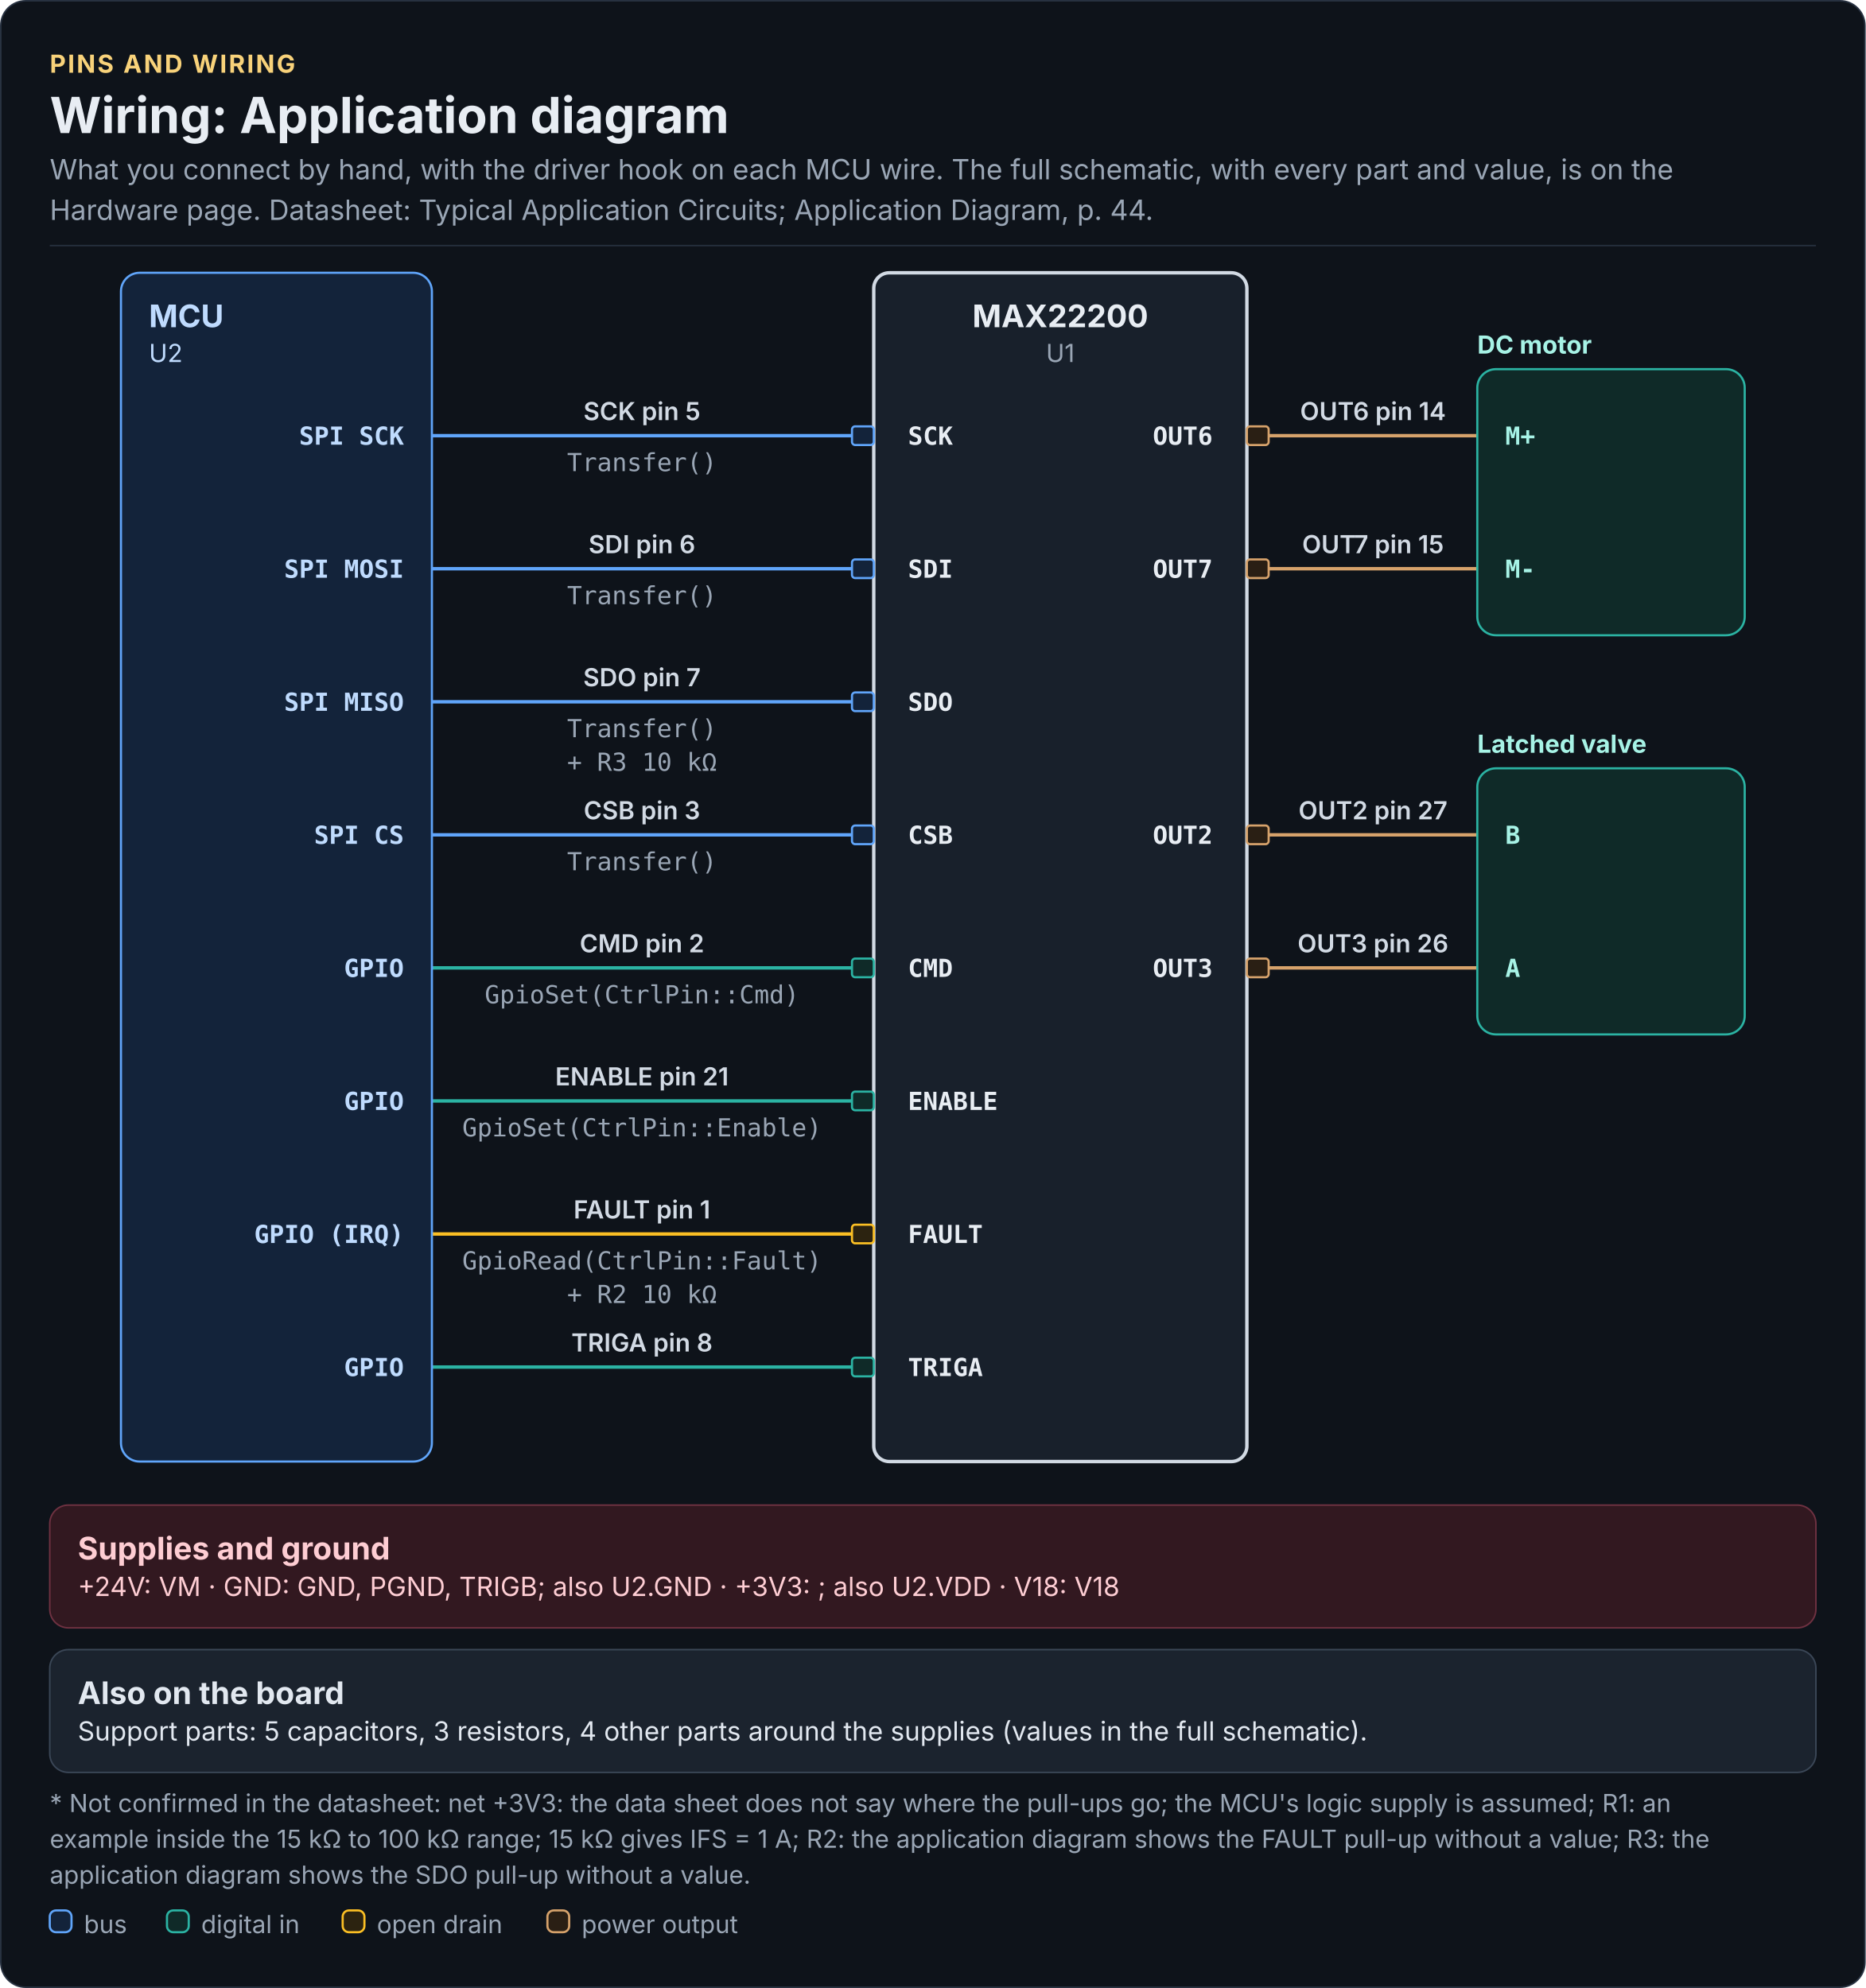
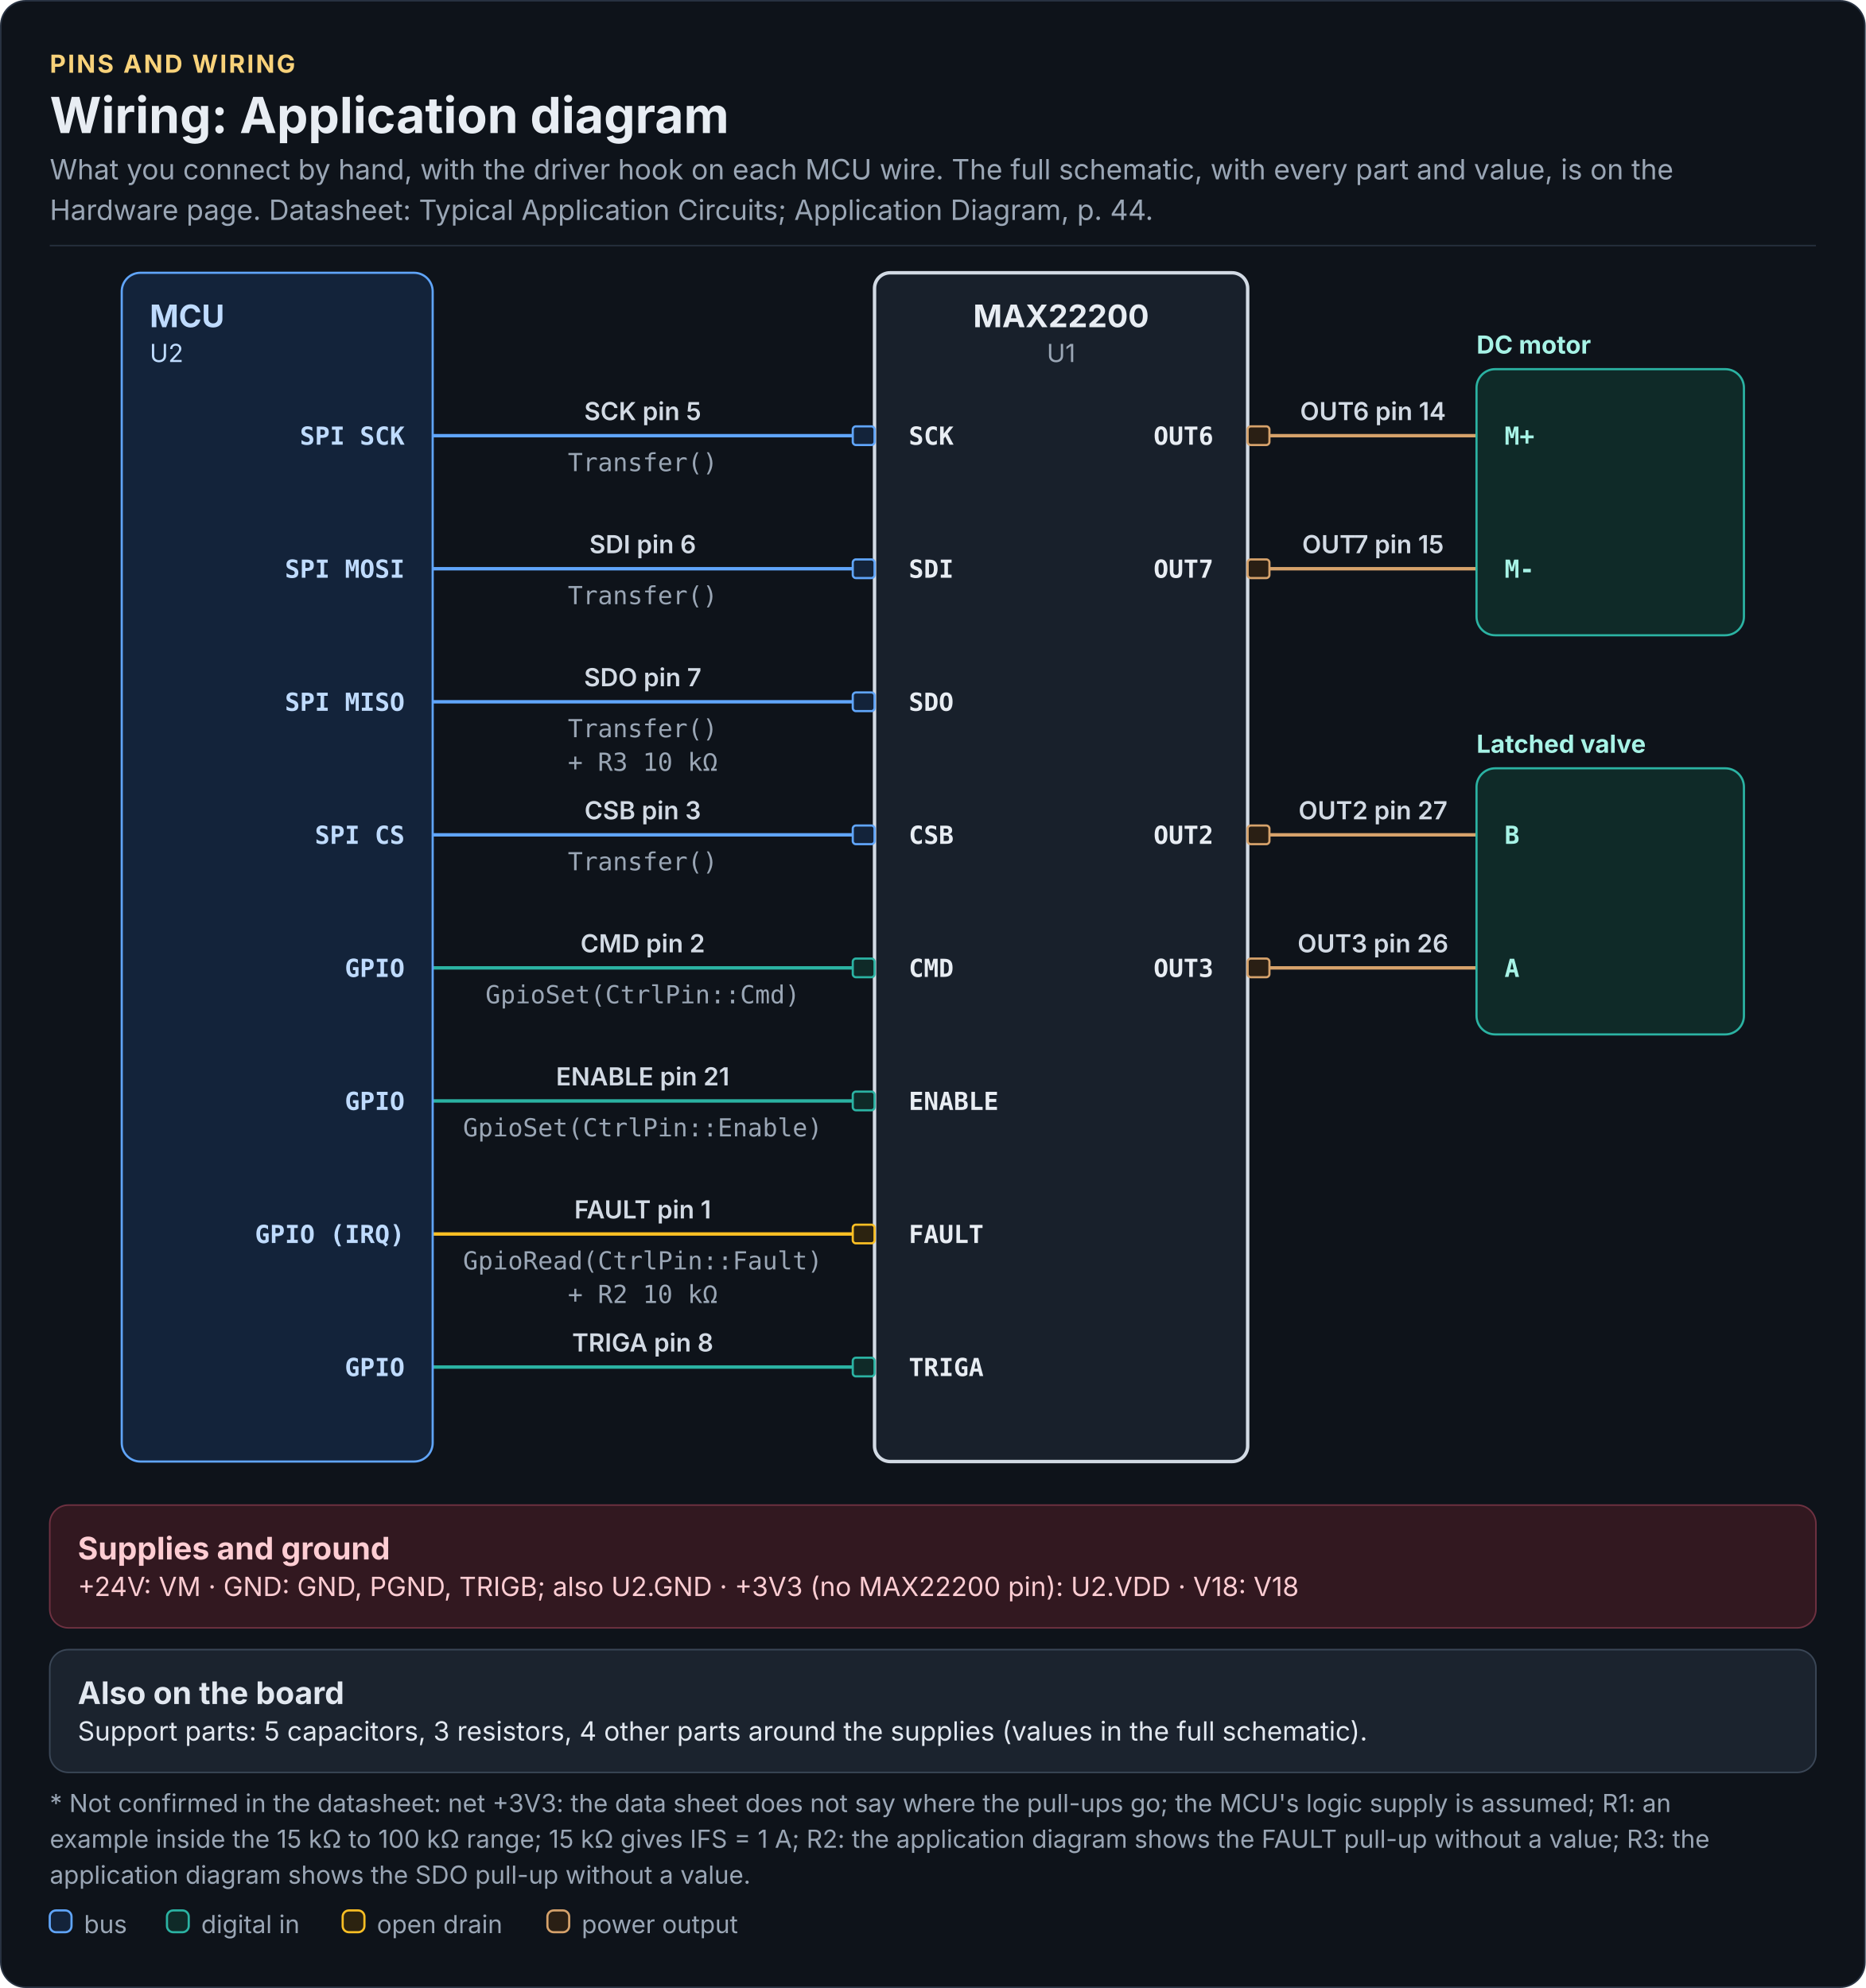
<svg xmlns="http://www.w3.org/2000/svg" width="1200" height="1279" viewBox="0 0 1200 1279" role="img" aria-labelledby="chip-wiring-typical-title chip-wiring-typical-desc" font-family="Inter, 'Segoe UI', Roboto, 'Helvetica Neue', Arial, sans-serif">
  <rect x="0.5" y="0.5" width="1199" height="1278" rx="16" fill="#0E131A" stroke="#283241" />
  <text x="32" y="46.8" font-size="16" font-weight="700" letter-spacing="1.2" fill="#F8D27A">PINS AND WIRING</text>
  <text x="32" y="85.6" font-size="32" font-weight="700" fill="#E8EDF3">Wiring: Application diagram</text>
  <text x="32" y="115.4" font-size="18" fill="#9AA6B5">What you connect by hand, with the driver hook on each MCU wire. The full schematic, with every part and value, is on the</text>
  <text x="32" y="141.5" font-size="18" fill="#9AA6B5">Hardware page. Datasheet: Typical Application Circuits; Application Diagram, p. 44.</text>
  <rect x="32" y="157.5" width="1136" height="1" fill="#252F3C" />
-   <path d="M277.8 280.3 L548 280.3" fill="none" stroke="#60A5FA" stroke-width="2.2" />
-   <path d="M277.8 365.9 L548 365.9" fill="none" stroke="#60A5FA" stroke-width="2.2" />
-   <path d="M277.8 451.5 L548 451.5" fill="none" stroke="#60A5FA" stroke-width="2.2" />
-   <path d="M277.8 537.1 L548 537.1" fill="none" stroke="#60A5FA" stroke-width="2.2" />
-   <path d="M277.8 622.7 L548 622.7" fill="none" stroke="#2BB3A3" stroke-width="2.2" />
-   <path d="M277.8 708.3 L548 708.3" fill="none" stroke="#2BB3A3" stroke-width="2.2" />
-   <path d="M277.8 793.9 L548 793.9" fill="none" stroke="#FBBF24" stroke-width="2.2" />
-   <path d="M277.8 879.5 L548 879.5" fill="none" stroke="#2BB3A3" stroke-width="2.2" />
-   <path d="M816 280.3 L950.2 280.3" fill="none" stroke="#D6A26B" stroke-width="2.2" />
-   <path d="M816 365.9 L950.2 365.9" fill="none" stroke="#D6A26B" stroke-width="2.2" />
-   <path d="M816 537.1 L950.2 537.1" fill="none" stroke="#D6A26B" stroke-width="2.2" />
-   <path d="M816 622.7 L950.2 622.7" fill="none" stroke="#D6A26B" stroke-width="2.2" />
-   <rect x="562" y="175.5" width="240" height="764.8" rx="10" fill="#18202B" stroke="#D2DAE4" stroke-width="2.2" />
-   <rect x="77.8" y="175.5" width="200" height="764.8" rx="12" fill="#13233A" stroke="#60A5FA" stroke-width="1.4" />
-   <rect x="950.2" y="237.5" width="172" height="171.2" rx="12" fill="#0F2A28" stroke="#2BB3A3" stroke-width="1.4" />
-   <rect x="950.2" y="494.3" width="172" height="171.2" rx="12" fill="#0F2A28" stroke="#2BB3A3" stroke-width="1.4" />
+   <path d="M278.3 280.3 L548.5 280.3" fill="none" stroke="#60A5FA" stroke-width="2.2" />
+   <path d="M278.3 365.9 L548.5 365.9" fill="none" stroke="#60A5FA" stroke-width="2.2" />
+   <path d="M278.3 451.5 L548.5 451.5" fill="none" stroke="#60A5FA" stroke-width="2.2" />
+   <path d="M278.3 537.1 L548.5 537.1" fill="none" stroke="#60A5FA" stroke-width="2.2" />
+   <path d="M278.3 622.7 L548.5 622.7" fill="none" stroke="#2BB3A3" stroke-width="2.2" />
+   <path d="M278.3 708.3 L548.5 708.3" fill="none" stroke="#2BB3A3" stroke-width="2.2" />
+   <path d="M278.3 793.9 L548.5 793.9" fill="none" stroke="#FBBF24" stroke-width="2.2" />
+   <path d="M278.3 879.5 L548.5 879.5" fill="none" stroke="#2BB3A3" stroke-width="2.2" />
+   <path d="M816.5 280.3 L949.7 280.3" fill="none" stroke="#D6A26B" stroke-width="2.2" />
+   <path d="M816.5 365.9 L949.7 365.9" fill="none" stroke="#D6A26B" stroke-width="2.2" />
+   <path d="M816.5 537.1 L949.7 537.1" fill="none" stroke="#D6A26B" stroke-width="2.2" />
+   <path d="M816.5 622.7 L949.7 622.7" fill="none" stroke="#D6A26B" stroke-width="2.2" />
+   <rect x="562.5" y="175.5" width="240" height="764.8" rx="10" fill="#18202B" stroke="#D2DAE4" stroke-width="2.2" />
+   <rect x="78.3" y="175.5" width="200" height="764.8" rx="12" fill="#13233A" stroke="#60A5FA" stroke-width="1.4" />
+   <rect x="949.7" y="237.5" width="172" height="171.2" rx="12" fill="#0F2A28" stroke="#2BB3A3" stroke-width="1.4" />
+   <rect x="949.7" y="494.3" width="172" height="171.2" rx="12" fill="#0F2A28" stroke="#2BB3A3" stroke-width="1.4" />
  <rect x="32" y="968.3" width="1136" height="79" rx="12" fill="#321820" stroke="#6E3141" stroke-width="1" />
  <rect x="32" y="1061.3" width="1136" height="79" rx="12" fill="#1B232E" stroke="#3A4656" stroke-width="1" />
-   <text x="682" y="210.5" font-size="20" font-weight="700" text-anchor="middle" fill="#E8EDF3">MAX22200</text>
-   <text x="682" y="232.9" font-size="16" text-anchor="middle" fill="#9AA6B5">U1</text>
-   <text x="95.8" y="210.5" font-size="20" font-weight="700" fill="#BFDBFE">MCU</text>
-   <text x="95.8" y="232.9" font-size="16" fill="#BFDBFE">U2</text>
-   <text x="259.8" y="286.1" font-size="16" font-weight="600" font-family="'JetBrains Mono', 'SFMono-Regular', Menlo, Consolas, monospace" text-anchor="end" fill="#BFDBFE">SPI SCK</text>
-   <text x="584" y="286.1" font-size="16" font-weight="700" font-family="'JetBrains Mono', 'SFMono-Regular', Menlo, Consolas, monospace" fill="#E8EDF3">SCK</text>
-   <rect x="548" y="274.3" width="14" height="12" rx="2" fill="#13233A" stroke="#60A5FA" stroke-width="1.4" />
-   <text x="412.9" y="270.3" font-size="16" font-weight="600" text-anchor="middle" fill="#D2DAE4">SCK  pin 5</text>
-   <text x="412.9" y="303.1" font-size="16" font-family="'JetBrains Mono', 'SFMono-Regular', Menlo, Consolas, monospace" text-anchor="middle" fill="#9AA6B5">Transfer()</text>
-   <text x="259.8" y="371.7" font-size="16" font-weight="600" font-family="'JetBrains Mono', 'SFMono-Regular', Menlo, Consolas, monospace" text-anchor="end" fill="#BFDBFE">SPI MOSI</text>
-   <text x="584" y="371.7" font-size="16" font-weight="700" font-family="'JetBrains Mono', 'SFMono-Regular', Menlo, Consolas, monospace" fill="#E8EDF3">SDI</text>
-   <rect x="548" y="359.9" width="14" height="12" rx="2" fill="#13233A" stroke="#60A5FA" stroke-width="1.4" />
-   <text x="412.9" y="355.9" font-size="16" font-weight="600" text-anchor="middle" fill="#D2DAE4">SDI  pin 6</text>
-   <text x="412.9" y="388.7" font-size="16" font-family="'JetBrains Mono', 'SFMono-Regular', Menlo, Consolas, monospace" text-anchor="middle" fill="#9AA6B5">Transfer()</text>
-   <text x="259.8" y="457.3" font-size="16" font-weight="600" font-family="'JetBrains Mono', 'SFMono-Regular', Menlo, Consolas, monospace" text-anchor="end" fill="#BFDBFE">SPI MISO</text>
-   <text x="584" y="457.3" font-size="16" font-weight="700" font-family="'JetBrains Mono', 'SFMono-Regular', Menlo, Consolas, monospace" fill="#E8EDF3">SDO</text>
-   <rect x="548" y="445.5" width="14" height="12" rx="2" fill="#13233A" stroke="#60A5FA" stroke-width="1.4" />
-   <text x="412.9" y="441.5" font-size="16" font-weight="600" text-anchor="middle" fill="#D2DAE4">SDO  pin 7</text>
-   <text x="412.9" y="474.3" font-size="16" font-family="'JetBrains Mono', 'SFMono-Regular', Menlo, Consolas, monospace" text-anchor="middle" fill="#9AA6B5">Transfer()</text>
-   <text x="412.9" y="495.9" font-size="16" font-family="'JetBrains Mono', 'SFMono-Regular', Menlo, Consolas, monospace" text-anchor="middle" fill="#9AA6B5">+ R3 10 kΩ</text>
-   <text x="259.8" y="542.9" font-size="16" font-weight="600" font-family="'JetBrains Mono', 'SFMono-Regular', Menlo, Consolas, monospace" text-anchor="end" fill="#BFDBFE">SPI CS</text>
-   <text x="584" y="542.9" font-size="16" font-weight="700" font-family="'JetBrains Mono', 'SFMono-Regular', Menlo, Consolas, monospace" fill="#E8EDF3">CSB</text>
-   <rect x="548" y="531.1" width="14" height="12" rx="2" fill="#13233A" stroke="#60A5FA" stroke-width="1.4" />
-   <text x="412.9" y="527.1" font-size="16" font-weight="600" text-anchor="middle" fill="#D2DAE4">CSB  pin 3</text>
-   <text x="412.9" y="559.9" font-size="16" font-family="'JetBrains Mono', 'SFMono-Regular', Menlo, Consolas, monospace" text-anchor="middle" fill="#9AA6B5">Transfer()</text>
-   <text x="259.8" y="628.5" font-size="16" font-weight="600" font-family="'JetBrains Mono', 'SFMono-Regular', Menlo, Consolas, monospace" text-anchor="end" fill="#BFDBFE">GPIO</text>
-   <text x="584" y="628.5" font-size="16" font-weight="700" font-family="'JetBrains Mono', 'SFMono-Regular', Menlo, Consolas, monospace" fill="#E8EDF3">CMD</text>
-   <rect x="548" y="616.7" width="14" height="12" rx="2" fill="#0F2A28" stroke="#2BB3A3" stroke-width="1.4" />
-   <text x="412.9" y="612.7" font-size="16" font-weight="600" text-anchor="middle" fill="#D2DAE4">CMD  pin 2</text>
-   <text x="412.9" y="645.5" font-size="16" font-family="'JetBrains Mono', 'SFMono-Regular', Menlo, Consolas, monospace" text-anchor="middle" fill="#9AA6B5">GpioSet(CtrlPin::Cmd)</text>
-   <text x="259.8" y="714.1" font-size="16" font-weight="600" font-family="'JetBrains Mono', 'SFMono-Regular', Menlo, Consolas, monospace" text-anchor="end" fill="#BFDBFE">GPIO</text>
-   <text x="584" y="714.1" font-size="16" font-weight="700" font-family="'JetBrains Mono', 'SFMono-Regular', Menlo, Consolas, monospace" fill="#E8EDF3">ENABLE</text>
-   <rect x="548" y="702.3" width="14" height="12" rx="2" fill="#0F2A28" stroke="#2BB3A3" stroke-width="1.4" />
-   <text x="412.9" y="698.3" font-size="16" font-weight="600" text-anchor="middle" fill="#D2DAE4">ENABLE  pin 21</text>
-   <text x="412.9" y="731.1" font-size="16" font-family="'JetBrains Mono', 'SFMono-Regular', Menlo, Consolas, monospace" text-anchor="middle" fill="#9AA6B5">GpioSet(CtrlPin::Enable)</text>
-   <text x="259.8" y="799.7" font-size="16" font-weight="600" font-family="'JetBrains Mono', 'SFMono-Regular', Menlo, Consolas, monospace" text-anchor="end" fill="#BFDBFE">GPIO (IRQ)</text>
-   <text x="584" y="799.7" font-size="16" font-weight="700" font-family="'JetBrains Mono', 'SFMono-Regular', Menlo, Consolas, monospace" fill="#E8EDF3">FAULT</text>
-   <rect x="548" y="787.9" width="14" height="12" rx="2" fill="#2C2310" stroke="#FBBF24" stroke-width="1.4" />
-   <text x="412.9" y="783.9" font-size="16" font-weight="600" text-anchor="middle" fill="#D2DAE4">FAULT  pin 1</text>
-   <text x="412.9" y="816.7" font-size="16" font-family="'JetBrains Mono', 'SFMono-Regular', Menlo, Consolas, monospace" text-anchor="middle" fill="#9AA6B5">GpioRead(CtrlPin::Fault)</text>
-   <text x="412.9" y="838.3" font-size="16" font-family="'JetBrains Mono', 'SFMono-Regular', Menlo, Consolas, monospace" text-anchor="middle" fill="#9AA6B5">+ R2 10 kΩ</text>
-   <text x="259.8" y="885.3" font-size="16" font-weight="600" font-family="'JetBrains Mono', 'SFMono-Regular', Menlo, Consolas, monospace" text-anchor="end" fill="#BFDBFE">GPIO</text>
-   <text x="584" y="885.3" font-size="16" font-weight="700" font-family="'JetBrains Mono', 'SFMono-Regular', Menlo, Consolas, monospace" fill="#E8EDF3">TRIGA</text>
-   <rect x="548" y="873.5" width="14" height="12" rx="2" fill="#0F2A28" stroke="#2BB3A3" stroke-width="1.4" />
-   <text x="412.9" y="869.5" font-size="16" font-weight="600" text-anchor="middle" fill="#D2DAE4">TRIGA  pin 8</text>
-   <text x="950.2" y="227.5" font-size="16" font-weight="700" fill="#A7F3E6">DC motor</text>
-   <text x="780" y="286.1" font-size="16" font-weight="700" font-family="'JetBrains Mono', 'SFMono-Regular', Menlo, Consolas, monospace" text-anchor="end" fill="#E8EDF3">OUT6</text>
-   <rect x="802" y="274.3" width="14" height="12" rx="2" fill="#2A1F14" stroke="#D6A26B" stroke-width="1.4" />
-   <text x="968.2" y="286.1" font-size="16" font-weight="600" font-family="'JetBrains Mono', 'SFMono-Regular', Menlo, Consolas, monospace" fill="#A7F3E6">M+</text>
+   <text x="682.5" y="210.5" font-size="20" font-weight="700" text-anchor="middle" fill="#E8EDF3">MAX22200</text>
+   <text x="682.5" y="232.9" font-size="16" text-anchor="middle" fill="#9AA6B5">U1</text>
+   <text x="96.3" y="210.5" font-size="20" font-weight="700" fill="#BFDBFE">MCU</text>
+   <text x="96.3" y="232.9" font-size="16" fill="#BFDBFE">U2</text>
+   <text x="260.3" y="286.1" font-size="16" font-weight="600" font-family="'JetBrains Mono', 'SFMono-Regular', Menlo, Consolas, monospace" text-anchor="end" fill="#BFDBFE">SPI SCK</text>
+   <text x="584.5" y="286.1" font-size="16" font-weight="700" font-family="'JetBrains Mono', 'SFMono-Regular', Menlo, Consolas, monospace" fill="#E8EDF3">SCK</text>
+   <rect x="548.5" y="274.3" width="14" height="12" rx="2" fill="#13233A" stroke="#60A5FA" stroke-width="1.4" />
+   <text x="413.4" y="270.3" font-size="16" font-weight="600" text-anchor="middle" fill="#D2DAE4">SCK  pin 5</text>
+   <text x="413.4" y="303.1" font-size="16" font-family="'JetBrains Mono', 'SFMono-Regular', Menlo, Consolas, monospace" text-anchor="middle" fill="#9AA6B5">Transfer()</text>
+   <text x="260.3" y="371.7" font-size="16" font-weight="600" font-family="'JetBrains Mono', 'SFMono-Regular', Menlo, Consolas, monospace" text-anchor="end" fill="#BFDBFE">SPI MOSI</text>
+   <text x="584.5" y="371.7" font-size="16" font-weight="700" font-family="'JetBrains Mono', 'SFMono-Regular', Menlo, Consolas, monospace" fill="#E8EDF3">SDI</text>
+   <rect x="548.5" y="359.9" width="14" height="12" rx="2" fill="#13233A" stroke="#60A5FA" stroke-width="1.4" />
+   <text x="413.4" y="355.9" font-size="16" font-weight="600" text-anchor="middle" fill="#D2DAE4">SDI  pin 6</text>
+   <text x="413.4" y="388.7" font-size="16" font-family="'JetBrains Mono', 'SFMono-Regular', Menlo, Consolas, monospace" text-anchor="middle" fill="#9AA6B5">Transfer()</text>
+   <text x="260.3" y="457.3" font-size="16" font-weight="600" font-family="'JetBrains Mono', 'SFMono-Regular', Menlo, Consolas, monospace" text-anchor="end" fill="#BFDBFE">SPI MISO</text>
+   <text x="584.5" y="457.3" font-size="16" font-weight="700" font-family="'JetBrains Mono', 'SFMono-Regular', Menlo, Consolas, monospace" fill="#E8EDF3">SDO</text>
+   <rect x="548.5" y="445.5" width="14" height="12" rx="2" fill="#13233A" stroke="#60A5FA" stroke-width="1.4" />
+   <text x="413.4" y="441.5" font-size="16" font-weight="600" text-anchor="middle" fill="#D2DAE4">SDO  pin 7</text>
+   <text x="413.4" y="474.3" font-size="16" font-family="'JetBrains Mono', 'SFMono-Regular', Menlo, Consolas, monospace" text-anchor="middle" fill="#9AA6B5">Transfer()</text>
+   <text x="413.4" y="495.9" font-size="16" font-family="'JetBrains Mono', 'SFMono-Regular', Menlo, Consolas, monospace" text-anchor="middle" fill="#9AA6B5">+ R3 10 kΩ</text>
+   <text x="260.3" y="542.9" font-size="16" font-weight="600" font-family="'JetBrains Mono', 'SFMono-Regular', Menlo, Consolas, monospace" text-anchor="end" fill="#BFDBFE">SPI CS</text>
+   <text x="584.5" y="542.9" font-size="16" font-weight="700" font-family="'JetBrains Mono', 'SFMono-Regular', Menlo, Consolas, monospace" fill="#E8EDF3">CSB</text>
+   <rect x="548.5" y="531.1" width="14" height="12" rx="2" fill="#13233A" stroke="#60A5FA" stroke-width="1.4" />
+   <text x="413.4" y="527.1" font-size="16" font-weight="600" text-anchor="middle" fill="#D2DAE4">CSB  pin 3</text>
+   <text x="413.4" y="559.9" font-size="16" font-family="'JetBrains Mono', 'SFMono-Regular', Menlo, Consolas, monospace" text-anchor="middle" fill="#9AA6B5">Transfer()</text>
+   <text x="260.3" y="628.5" font-size="16" font-weight="600" font-family="'JetBrains Mono', 'SFMono-Regular', Menlo, Consolas, monospace" text-anchor="end" fill="#BFDBFE">GPIO</text>
+   <text x="584.5" y="628.5" font-size="16" font-weight="700" font-family="'JetBrains Mono', 'SFMono-Regular', Menlo, Consolas, monospace" fill="#E8EDF3">CMD</text>
+   <rect x="548.5" y="616.7" width="14" height="12" rx="2" fill="#0F2A28" stroke="#2BB3A3" stroke-width="1.4" />
+   <text x="413.4" y="612.7" font-size="16" font-weight="600" text-anchor="middle" fill="#D2DAE4">CMD  pin 2</text>
+   <text x="413.4" y="645.5" font-size="16" font-family="'JetBrains Mono', 'SFMono-Regular', Menlo, Consolas, monospace" text-anchor="middle" fill="#9AA6B5">GpioSet(CtrlPin::Cmd)</text>
+   <text x="260.3" y="714.1" font-size="16" font-weight="600" font-family="'JetBrains Mono', 'SFMono-Regular', Menlo, Consolas, monospace" text-anchor="end" fill="#BFDBFE">GPIO</text>
+   <text x="584.5" y="714.1" font-size="16" font-weight="700" font-family="'JetBrains Mono', 'SFMono-Regular', Menlo, Consolas, monospace" fill="#E8EDF3">ENABLE</text>
+   <rect x="548.5" y="702.3" width="14" height="12" rx="2" fill="#0F2A28" stroke="#2BB3A3" stroke-width="1.4" />
+   <text x="413.4" y="698.3" font-size="16" font-weight="600" text-anchor="middle" fill="#D2DAE4">ENABLE  pin 21</text>
+   <text x="413.4" y="731.1" font-size="16" font-family="'JetBrains Mono', 'SFMono-Regular', Menlo, Consolas, monospace" text-anchor="middle" fill="#9AA6B5">GpioSet(CtrlPin::Enable)</text>
+   <text x="260.3" y="799.7" font-size="16" font-weight="600" font-family="'JetBrains Mono', 'SFMono-Regular', Menlo, Consolas, monospace" text-anchor="end" fill="#BFDBFE">GPIO (IRQ)</text>
+   <text x="584.5" y="799.7" font-size="16" font-weight="700" font-family="'JetBrains Mono', 'SFMono-Regular', Menlo, Consolas, monospace" fill="#E8EDF3">FAULT</text>
+   <rect x="548.5" y="787.9" width="14" height="12" rx="2" fill="#2C2310" stroke="#FBBF24" stroke-width="1.4" />
+   <text x="413.4" y="783.9" font-size="16" font-weight="600" text-anchor="middle" fill="#D2DAE4">FAULT  pin 1</text>
+   <text x="413.4" y="816.7" font-size="16" font-family="'JetBrains Mono', 'SFMono-Regular', Menlo, Consolas, monospace" text-anchor="middle" fill="#9AA6B5">GpioRead(CtrlPin::Fault)</text>
+   <text x="413.4" y="838.3" font-size="16" font-family="'JetBrains Mono', 'SFMono-Regular', Menlo, Consolas, monospace" text-anchor="middle" fill="#9AA6B5">+ R2 10 kΩ</text>
+   <text x="260.3" y="885.3" font-size="16" font-weight="600" font-family="'JetBrains Mono', 'SFMono-Regular', Menlo, Consolas, monospace" text-anchor="end" fill="#BFDBFE">GPIO</text>
+   <text x="584.5" y="885.3" font-size="16" font-weight="700" font-family="'JetBrains Mono', 'SFMono-Regular', Menlo, Consolas, monospace" fill="#E8EDF3">TRIGA</text>
+   <rect x="548.5" y="873.5" width="14" height="12" rx="2" fill="#0F2A28" stroke="#2BB3A3" stroke-width="1.4" />
+   <text x="413.4" y="869.5" font-size="16" font-weight="600" text-anchor="middle" fill="#D2DAE4">TRIGA  pin 8</text>
+   <text x="949.7" y="227.5" font-size="16" font-weight="700" fill="#A7F3E6">DC motor</text>
+   <text x="780.5" y="286.1" font-size="16" font-weight="700" font-family="'JetBrains Mono', 'SFMono-Regular', Menlo, Consolas, monospace" text-anchor="end" fill="#E8EDF3">OUT6</text>
+   <rect x="802.5" y="274.3" width="14" height="12" rx="2" fill="#2A1F14" stroke="#D6A26B" stroke-width="1.4" />
+   <text x="967.7" y="286.1" font-size="16" font-weight="600" font-family="'JetBrains Mono', 'SFMono-Regular', Menlo, Consolas, monospace" fill="#A7F3E6">M+</text>
  <text x="883.1" y="270.3" font-size="16" font-weight="600" text-anchor="middle" fill="#D2DAE4">OUT6  pin 14</text>
-   <text x="780" y="371.7" font-size="16" font-weight="700" font-family="'JetBrains Mono', 'SFMono-Regular', Menlo, Consolas, monospace" text-anchor="end" fill="#E8EDF3">OUT7</text>
-   <rect x="802" y="359.9" width="14" height="12" rx="2" fill="#2A1F14" stroke="#D6A26B" stroke-width="1.4" />
-   <text x="968.2" y="371.7" font-size="16" font-weight="600" font-family="'JetBrains Mono', 'SFMono-Regular', Menlo, Consolas, monospace" fill="#A7F3E6">M-</text>
+   <text x="780.5" y="371.7" font-size="16" font-weight="700" font-family="'JetBrains Mono', 'SFMono-Regular', Menlo, Consolas, monospace" text-anchor="end" fill="#E8EDF3">OUT7</text>
+   <rect x="802.5" y="359.9" width="14" height="12" rx="2" fill="#2A1F14" stroke="#D6A26B" stroke-width="1.4" />
+   <text x="967.7" y="371.7" font-size="16" font-weight="600" font-family="'JetBrains Mono', 'SFMono-Regular', Menlo, Consolas, monospace" fill="#A7F3E6">M-</text>
  <text x="883.1" y="355.9" font-size="16" font-weight="600" text-anchor="middle" fill="#D2DAE4">OUT7  pin 15</text>
-   <text x="950.2" y="484.3" font-size="16" font-weight="700" fill="#A7F3E6">Latched valve</text>
-   <text x="780" y="542.9" font-size="16" font-weight="700" font-family="'JetBrains Mono', 'SFMono-Regular', Menlo, Consolas, monospace" text-anchor="end" fill="#E8EDF3">OUT2</text>
-   <rect x="802" y="531.1" width="14" height="12" rx="2" fill="#2A1F14" stroke="#D6A26B" stroke-width="1.4" />
-   <text x="968.2" y="542.9" font-size="16" font-weight="600" font-family="'JetBrains Mono', 'SFMono-Regular', Menlo, Consolas, monospace" fill="#A7F3E6">B</text>
+   <text x="949.7" y="484.3" font-size="16" font-weight="700" fill="#A7F3E6">Latched valve</text>
+   <text x="780.5" y="542.9" font-size="16" font-weight="700" font-family="'JetBrains Mono', 'SFMono-Regular', Menlo, Consolas, monospace" text-anchor="end" fill="#E8EDF3">OUT2</text>
+   <rect x="802.5" y="531.1" width="14" height="12" rx="2" fill="#2A1F14" stroke="#D6A26B" stroke-width="1.4" />
+   <text x="967.7" y="542.9" font-size="16" font-weight="600" font-family="'JetBrains Mono', 'SFMono-Regular', Menlo, Consolas, monospace" fill="#A7F3E6">B</text>
  <text x="883.1" y="527.1" font-size="16" font-weight="600" text-anchor="middle" fill="#D2DAE4">OUT2  pin 27</text>
-   <text x="780" y="628.5" font-size="16" font-weight="700" font-family="'JetBrains Mono', 'SFMono-Regular', Menlo, Consolas, monospace" text-anchor="end" fill="#E8EDF3">OUT3</text>
-   <rect x="802" y="616.7" width="14" height="12" rx="2" fill="#2A1F14" stroke="#D6A26B" stroke-width="1.4" />
-   <text x="968.2" y="628.5" font-size="16" font-weight="600" font-family="'JetBrains Mono', 'SFMono-Regular', Menlo, Consolas, monospace" fill="#A7F3E6">A</text>
+   <text x="780.5" y="628.5" font-size="16" font-weight="700" font-family="'JetBrains Mono', 'SFMono-Regular', Menlo, Consolas, monospace" text-anchor="end" fill="#E8EDF3">OUT3</text>
+   <rect x="802.5" y="616.7" width="14" height="12" rx="2" fill="#2A1F14" stroke="#D6A26B" stroke-width="1.4" />
+   <text x="967.7" y="628.5" font-size="16" font-weight="600" font-family="'JetBrains Mono', 'SFMono-Regular', Menlo, Consolas, monospace" fill="#A7F3E6">A</text>
  <text x="883.1" y="612.7" font-size="16" font-weight="600" text-anchor="middle" fill="#D2DAE4">OUT3  pin 26</text>
  <text x="50" y="1003.3" font-size="20" font-weight="700" fill="#FECDD3">Supplies and ground</text>
-   <text x="50" y="1026.8" font-size="17" fill="#FECDD3">+24V: VM · GND: GND, PGND, TRIGB; also U2.GND · +3V3: ; also U2.VDD · V18: V18</text>
+   <text x="50" y="1026.8" font-size="17" fill="#FECDD3">+24V: VM · GND: GND, PGND, TRIGB; also U2.GND · +3V3 (no MAX22200 pin): U2.VDD · V18: V18</text>
  <text x="50" y="1096.3" font-size="20" font-weight="700" fill="#E2E8F0">Also on the board</text>
  <text x="50" y="1119.8" font-size="17" fill="#E2E8F0">Support parts: 5 capacitors, 3 resistors, 4 other parts around the supplies (values in the full schematic).</text>
  <text x="32" y="1165.8" font-size="16" fill="#9AA6B5">* Not confirmed in the datasheet: net +3V3: the data sheet does not say where the pull-ups go; the MCU's logic supply is assumed; R1: an</text>
  <text x="32" y="1188.8" font-size="16" fill="#9AA6B5">example inside the 15 kΩ to 100 kΩ range; 15 kΩ gives IFS = 1 A; R2: the application diagram shows the FAULT pull-up without a value; R3: the</text>
  <text x="32" y="1211.9" font-size="16" fill="#9AA6B5">application diagram shows the SDO pull-up without a value.</text>
  <rect x="32" y="1229.1" width="14" height="14" rx="4" fill="#13233A" stroke="#60A5FA" stroke-width="1.4" />
  <text x="54" y="1243.7" font-size="16" fill="#9AA6B5">bus</text>
  <rect x="107.4" y="1229.1" width="14" height="14" rx="4" fill="#0F2A28" stroke="#2BB3A3" stroke-width="1.4" />
  <text x="129.4" y="1243.7" font-size="16" fill="#9AA6B5">digital in</text>
  <rect x="220.4" y="1229.1" width="14" height="14" rx="4" fill="#2C2310" stroke="#FBBF24" stroke-width="1.4" />
  <text x="242.4" y="1243.7" font-size="16" fill="#9AA6B5">open drain</text>
  <rect x="352.1" y="1229.1" width="14" height="14" rx="4" fill="#2A1F14" stroke="#D6A26B" stroke-width="1.4" />
  <text x="374.1" y="1243.7" font-size="16" fill="#9AA6B5">power output</text>
</svg>
